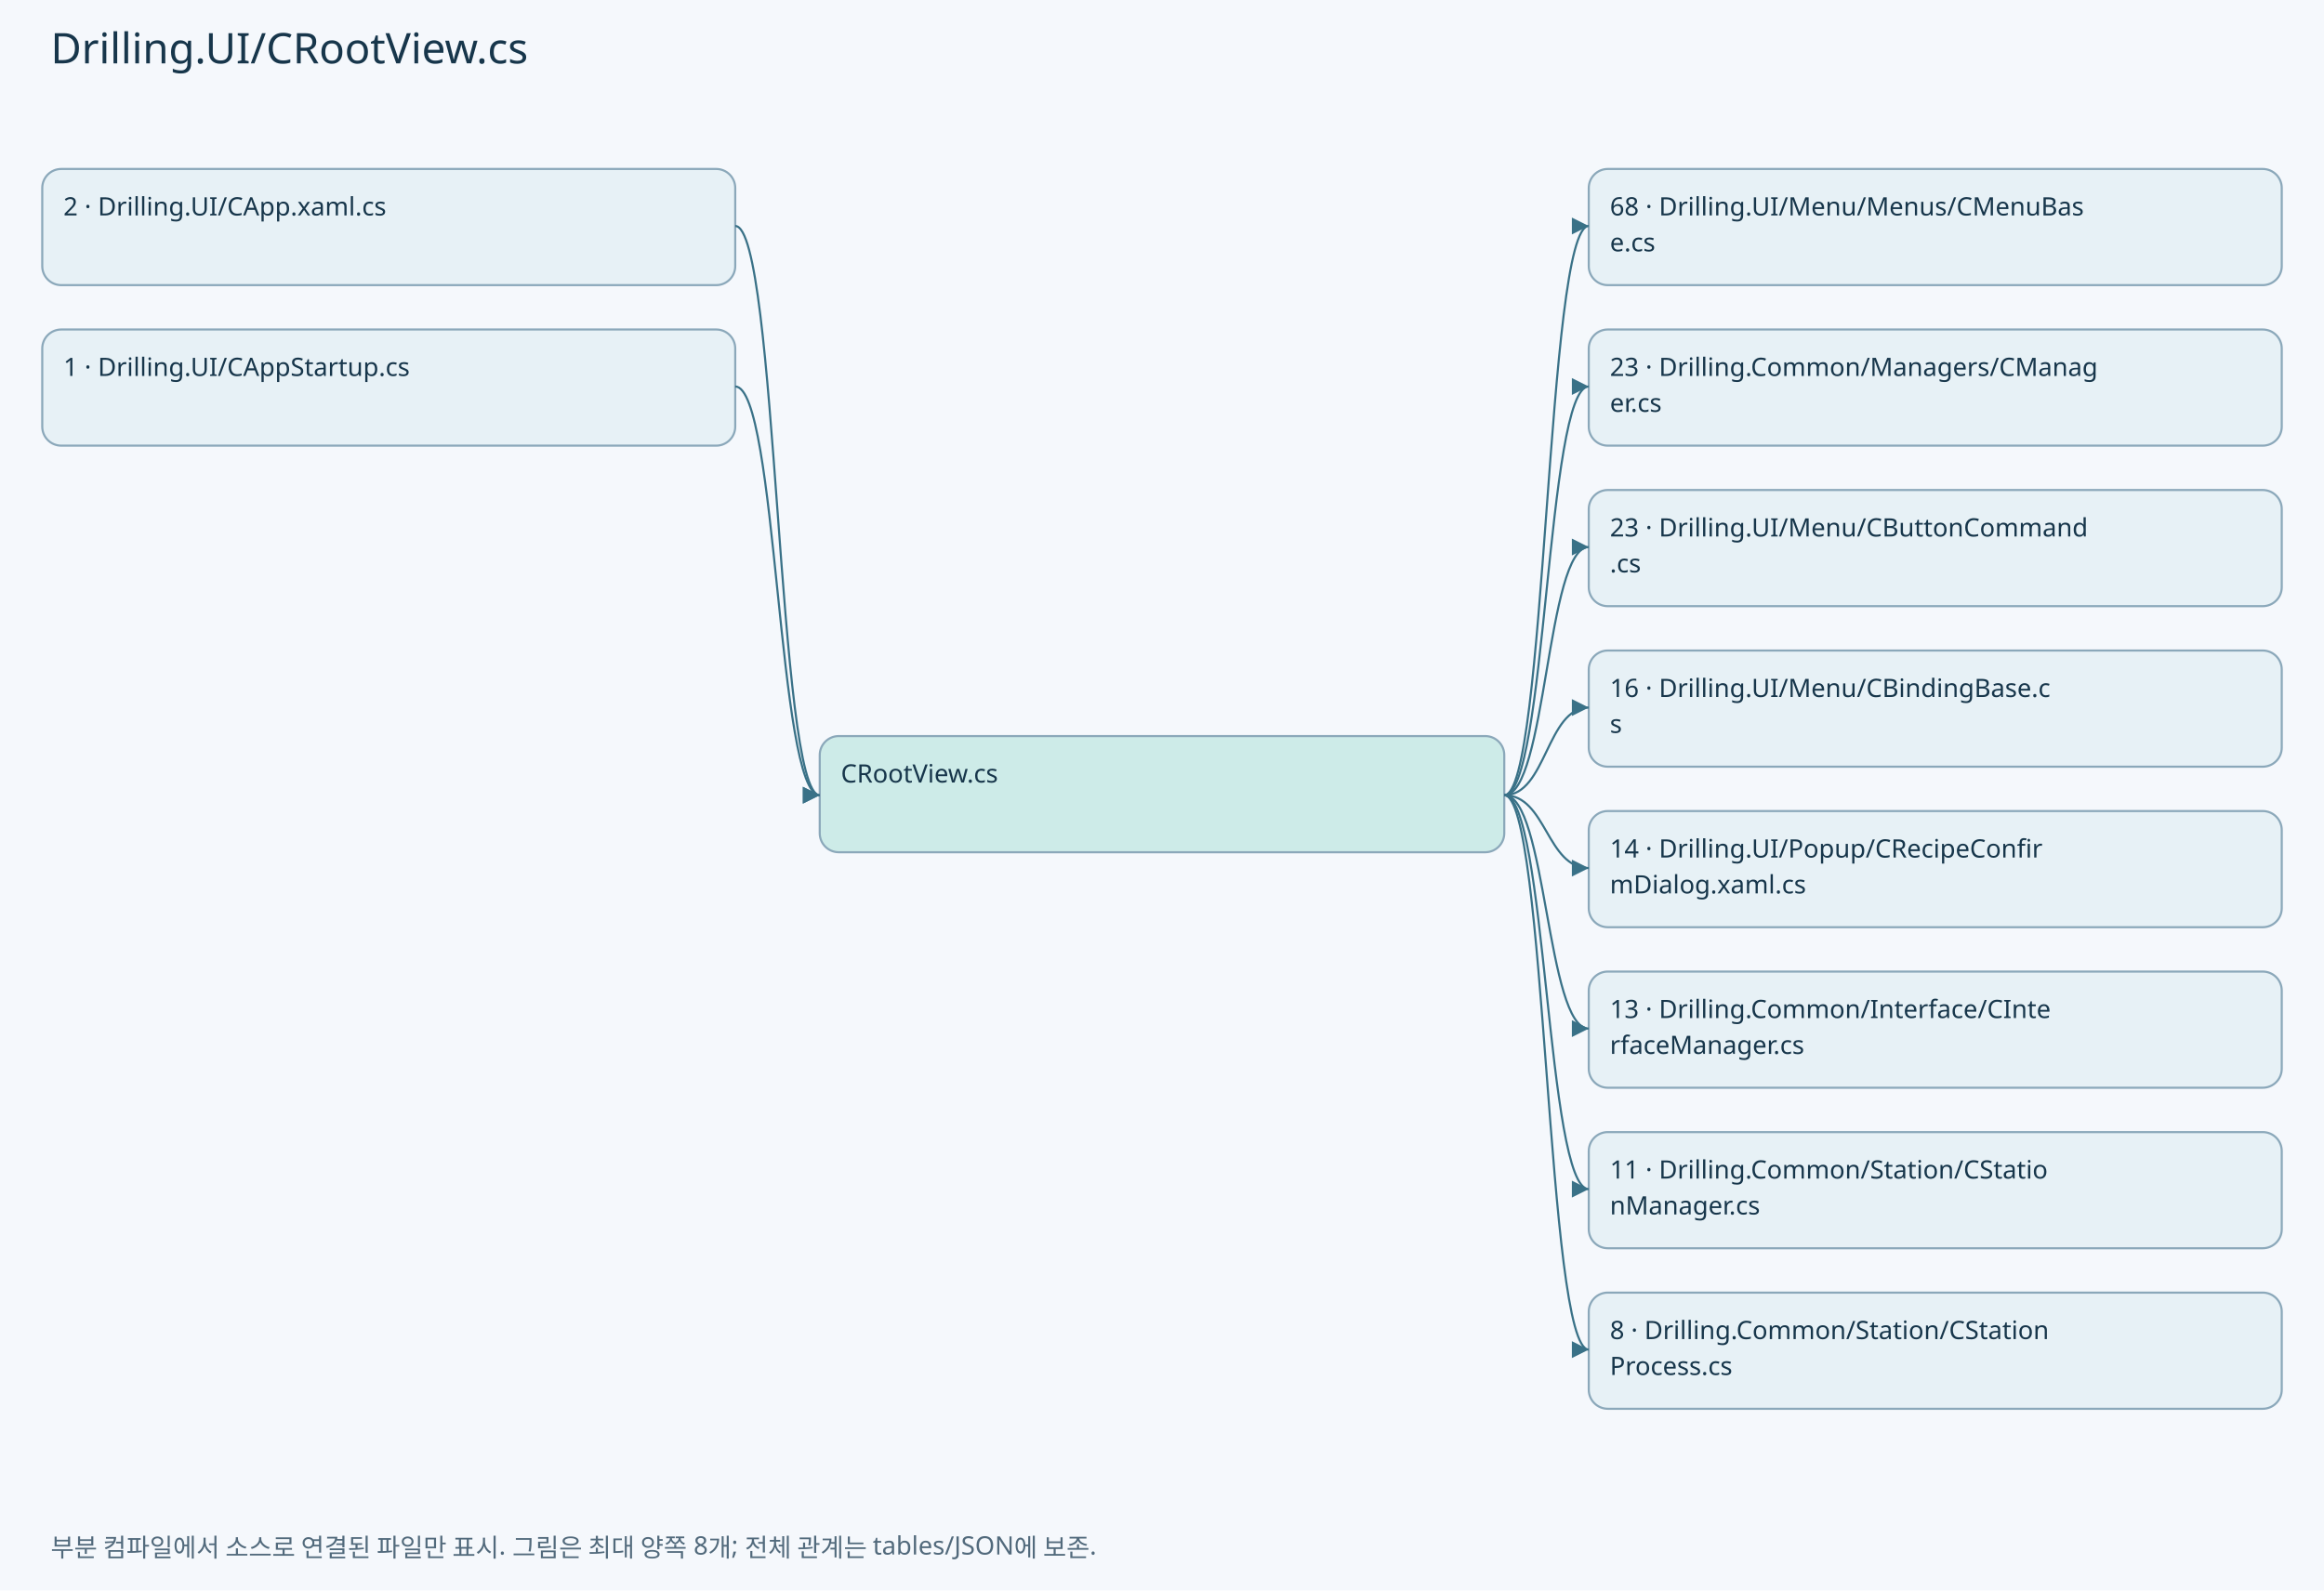
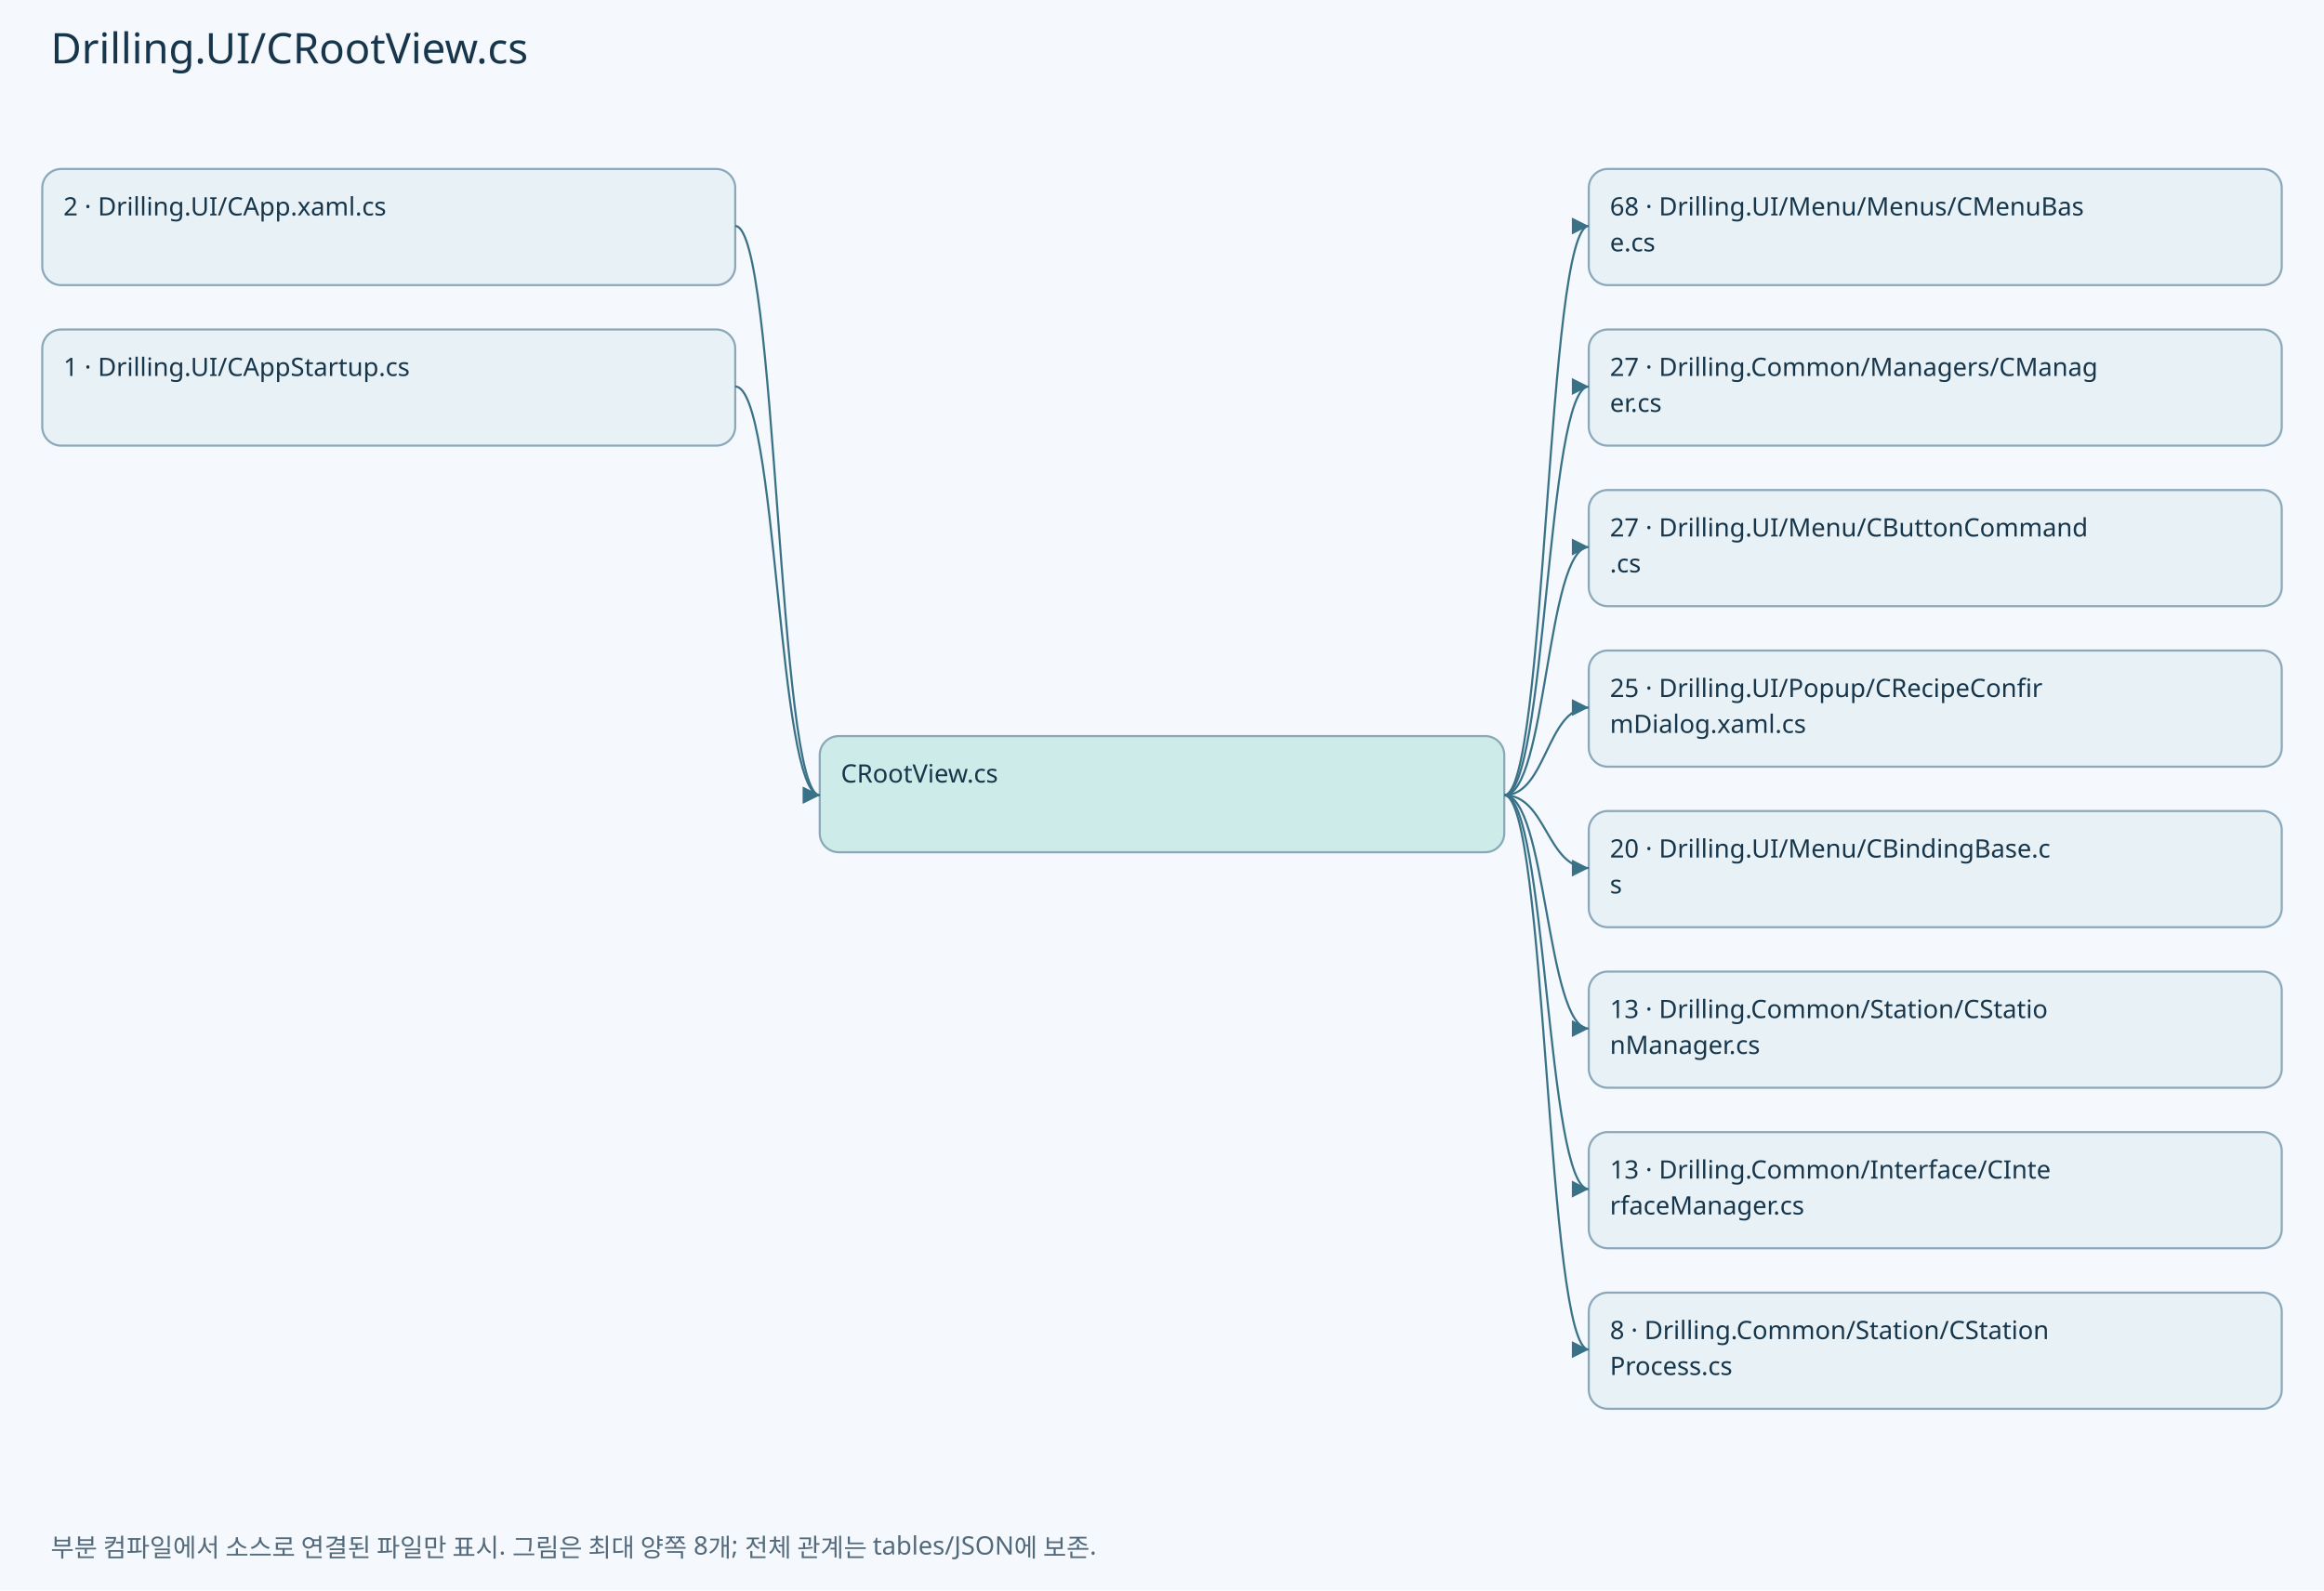
<svg xmlns="http://www.w3.org/2000/svg" width="1100" height="753" viewBox="0 0 1100 753" role="img" aria-label="Drilling.UI/CRootView.cs">
  <defs>
    <marker id="a" markerWidth="9" markerHeight="9" refX="8" refY="4" orient="auto">
      <path d="M0 0L8 4L0 8" fill="#397187" />
    </marker>
  </defs>
  <rect width="1100" height="753" fill="#f5f8fc" />
  <text x="24" y="30" font-family="Segoe UI,sans-serif" font-size="20" fill="#17364b">Drilling.UI/CRootView.cs</text>
  <rect x="388" y="348.5" width="324" height="55" rx="9" fill="#cdebe8" stroke="#8ba8ba" />
  <text x="398" y="370.5" font-family="Segoe UI,sans-serif" font-size="12" fill="#17364b">CRootView.cs</text>
  <rect x="20" y="80" width="328" height="55" rx="9" fill="#e7f1f6" stroke="#8ba8ba" />
  <text x="30" y="102" font-family="Segoe UI,sans-serif" font-size="12" fill="#17364b">2 · Drilling.UI/CApp.xaml.cs</text>
  <path d="M348 107C368.0 107,368.0 376.5,388 376.5" fill="none" stroke="#397187" marker-end="url(#a)" />
  <rect x="20" y="156" width="328" height="55" rx="9" fill="#e7f1f6" stroke="#8ba8ba" />
  <text x="30" y="178" font-family="Segoe UI,sans-serif" font-size="12" fill="#17364b">1 · Drilling.UI/CAppStartup.cs</text>
  <path d="M348 183C368.0 183,368.0 376.5,388 376.5" fill="none" stroke="#397187" marker-end="url(#a)" />
  <rect x="752" y="80" width="328" height="55" rx="9" fill="#e7f1f6" stroke="#8ba8ba" />
  <text x="762" y="102" font-family="Segoe UI,sans-serif" font-size="12" fill="#17364b">68 · Drilling.UI/Menu/Menus/CMenuBas</text>
  <text x="762" y="119" font-family="Segoe UI,sans-serif" font-size="12" fill="#17364b">e.cs</text>
  <path d="M712 376.5C732.0 376.5,732.0 107,752 107" fill="none" stroke="#397187" marker-end="url(#a)" />
  <rect x="752" y="156" width="328" height="55" rx="9" fill="#e7f1f6" stroke="#8ba8ba" />
-   <text x="762" y="178" font-family="Segoe UI,sans-serif" font-size="12" fill="#17364b">23 · Drilling.Common/Managers/CManag</text>
+   <text x="762" y="178" font-family="Segoe UI,sans-serif" font-size="12" fill="#17364b">27 · Drilling.Common/Managers/CManag</text>
  <text x="762" y="195" font-family="Segoe UI,sans-serif" font-size="12" fill="#17364b">er.cs</text>
  <path d="M712 376.5C732.0 376.5,732.0 183,752 183" fill="none" stroke="#397187" marker-end="url(#a)" />
  <rect x="752" y="232" width="328" height="55" rx="9" fill="#e7f1f6" stroke="#8ba8ba" />
-   <text x="762" y="254" font-family="Segoe UI,sans-serif" font-size="12" fill="#17364b">23 · Drilling.UI/Menu/CButtonCommand</text>
+   <text x="762" y="254" font-family="Segoe UI,sans-serif" font-size="12" fill="#17364b">27 · Drilling.UI/Menu/CButtonCommand</text>
  <text x="762" y="271" font-family="Segoe UI,sans-serif" font-size="12" fill="#17364b">.cs</text>
  <path d="M712 376.5C732.0 376.5,732.0 259,752 259" fill="none" stroke="#397187" marker-end="url(#a)" />
  <rect x="752" y="308" width="328" height="55" rx="9" fill="#e7f1f6" stroke="#8ba8ba" />
-   <text x="762" y="330" font-family="Segoe UI,sans-serif" font-size="12" fill="#17364b">16 · Drilling.UI/Menu/CBindingBase.c</text>
-   <text x="762" y="347" font-family="Segoe UI,sans-serif" font-size="12" fill="#17364b">s</text>
+   <text x="762" y="330" font-family="Segoe UI,sans-serif" font-size="12" fill="#17364b">25 · Drilling.UI/Popup/CRecipeConfir</text>
+   <text x="762" y="347" font-family="Segoe UI,sans-serif" font-size="12" fill="#17364b">mDialog.xaml.cs</text>
  <path d="M712 376.5C732.0 376.5,732.0 335,752 335" fill="none" stroke="#397187" marker-end="url(#a)" />
  <rect x="752" y="384" width="328" height="55" rx="9" fill="#e7f1f6" stroke="#8ba8ba" />
-   <text x="762" y="406" font-family="Segoe UI,sans-serif" font-size="12" fill="#17364b">14 · Drilling.UI/Popup/CRecipeConfir</text>
-   <text x="762" y="423" font-family="Segoe UI,sans-serif" font-size="12" fill="#17364b">mDialog.xaml.cs</text>
+   <text x="762" y="406" font-family="Segoe UI,sans-serif" font-size="12" fill="#17364b">20 · Drilling.UI/Menu/CBindingBase.c</text>
+   <text x="762" y="423" font-family="Segoe UI,sans-serif" font-size="12" fill="#17364b">s</text>
  <path d="M712 376.5C732.0 376.5,732.0 411,752 411" fill="none" stroke="#397187" marker-end="url(#a)" />
  <rect x="752" y="460" width="328" height="55" rx="9" fill="#e7f1f6" stroke="#8ba8ba" />
-   <text x="762" y="482" font-family="Segoe UI,sans-serif" font-size="12" fill="#17364b">13 · Drilling.Common/Interface/CInte</text>
-   <text x="762" y="499" font-family="Segoe UI,sans-serif" font-size="12" fill="#17364b">rfaceManager.cs</text>
+   <text x="762" y="482" font-family="Segoe UI,sans-serif" font-size="12" fill="#17364b">13 · Drilling.Common/Station/CStatio</text>
+   <text x="762" y="499" font-family="Segoe UI,sans-serif" font-size="12" fill="#17364b">nManager.cs</text>
  <path d="M712 376.5C732.0 376.5,732.0 487,752 487" fill="none" stroke="#397187" marker-end="url(#a)" />
  <rect x="752" y="536" width="328" height="55" rx="9" fill="#e7f1f6" stroke="#8ba8ba" />
-   <text x="762" y="558" font-family="Segoe UI,sans-serif" font-size="12" fill="#17364b">11 · Drilling.Common/Station/CStatio</text>
-   <text x="762" y="575" font-family="Segoe UI,sans-serif" font-size="12" fill="#17364b">nManager.cs</text>
+   <text x="762" y="558" font-family="Segoe UI,sans-serif" font-size="12" fill="#17364b">13 · Drilling.Common/Interface/CInte</text>
+   <text x="762" y="575" font-family="Segoe UI,sans-serif" font-size="12" fill="#17364b">rfaceManager.cs</text>
  <path d="M712 376.5C732.0 376.5,732.0 563,752 563" fill="none" stroke="#397187" marker-end="url(#a)" />
  <rect x="752" y="612" width="328" height="55" rx="9" fill="#e7f1f6" stroke="#8ba8ba" />
  <text x="762" y="634" font-family="Segoe UI,sans-serif" font-size="12" fill="#17364b">8 · Drilling.Common/Station/CStation</text>
  <text x="762" y="651" font-family="Segoe UI,sans-serif" font-size="12" fill="#17364b">Process.cs</text>
  <path d="M712 376.5C732.0 376.5,732.0 639,752 639" fill="none" stroke="#397187" marker-end="url(#a)" />
  <text x="24" y="737" font-family="Segoe UI,sans-serif" font-size="12" fill="#526a7c">부분 컴파일에서 소스로 연결된 파일만 표시. 그림은 최대 양쪽 8개; 전체 관계는 tables/JSON에 보존.</text>
</svg>
